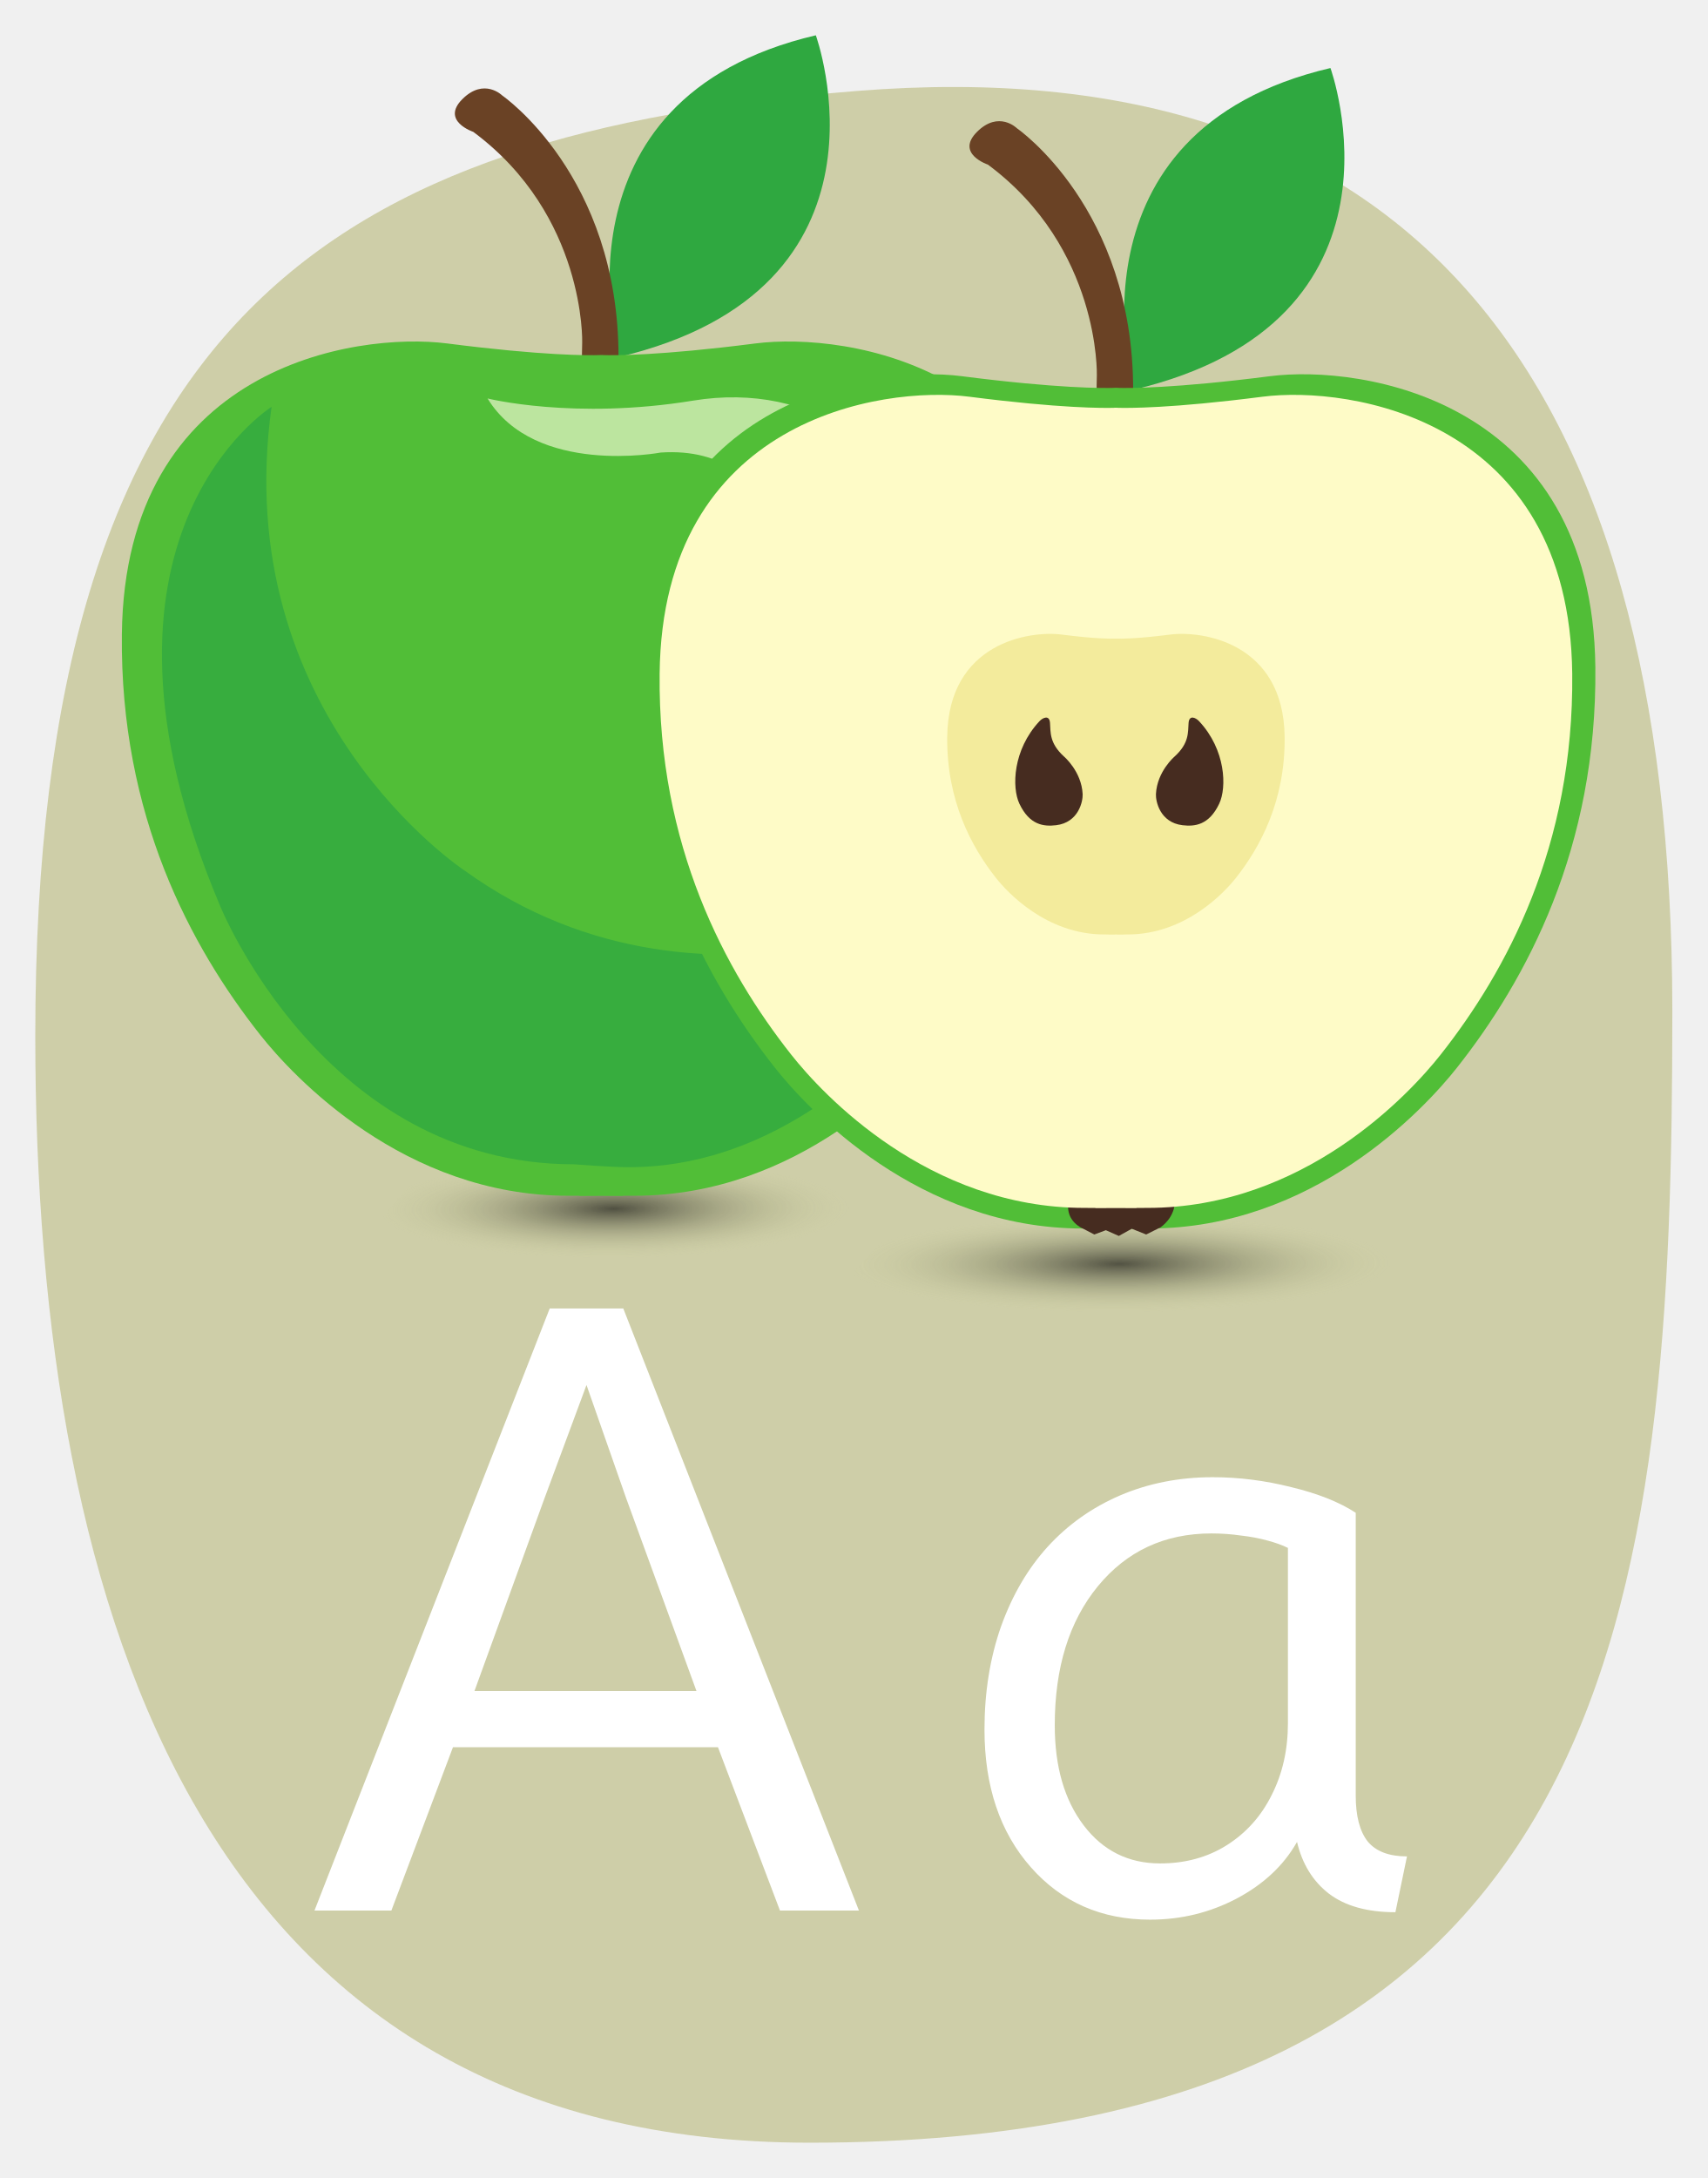
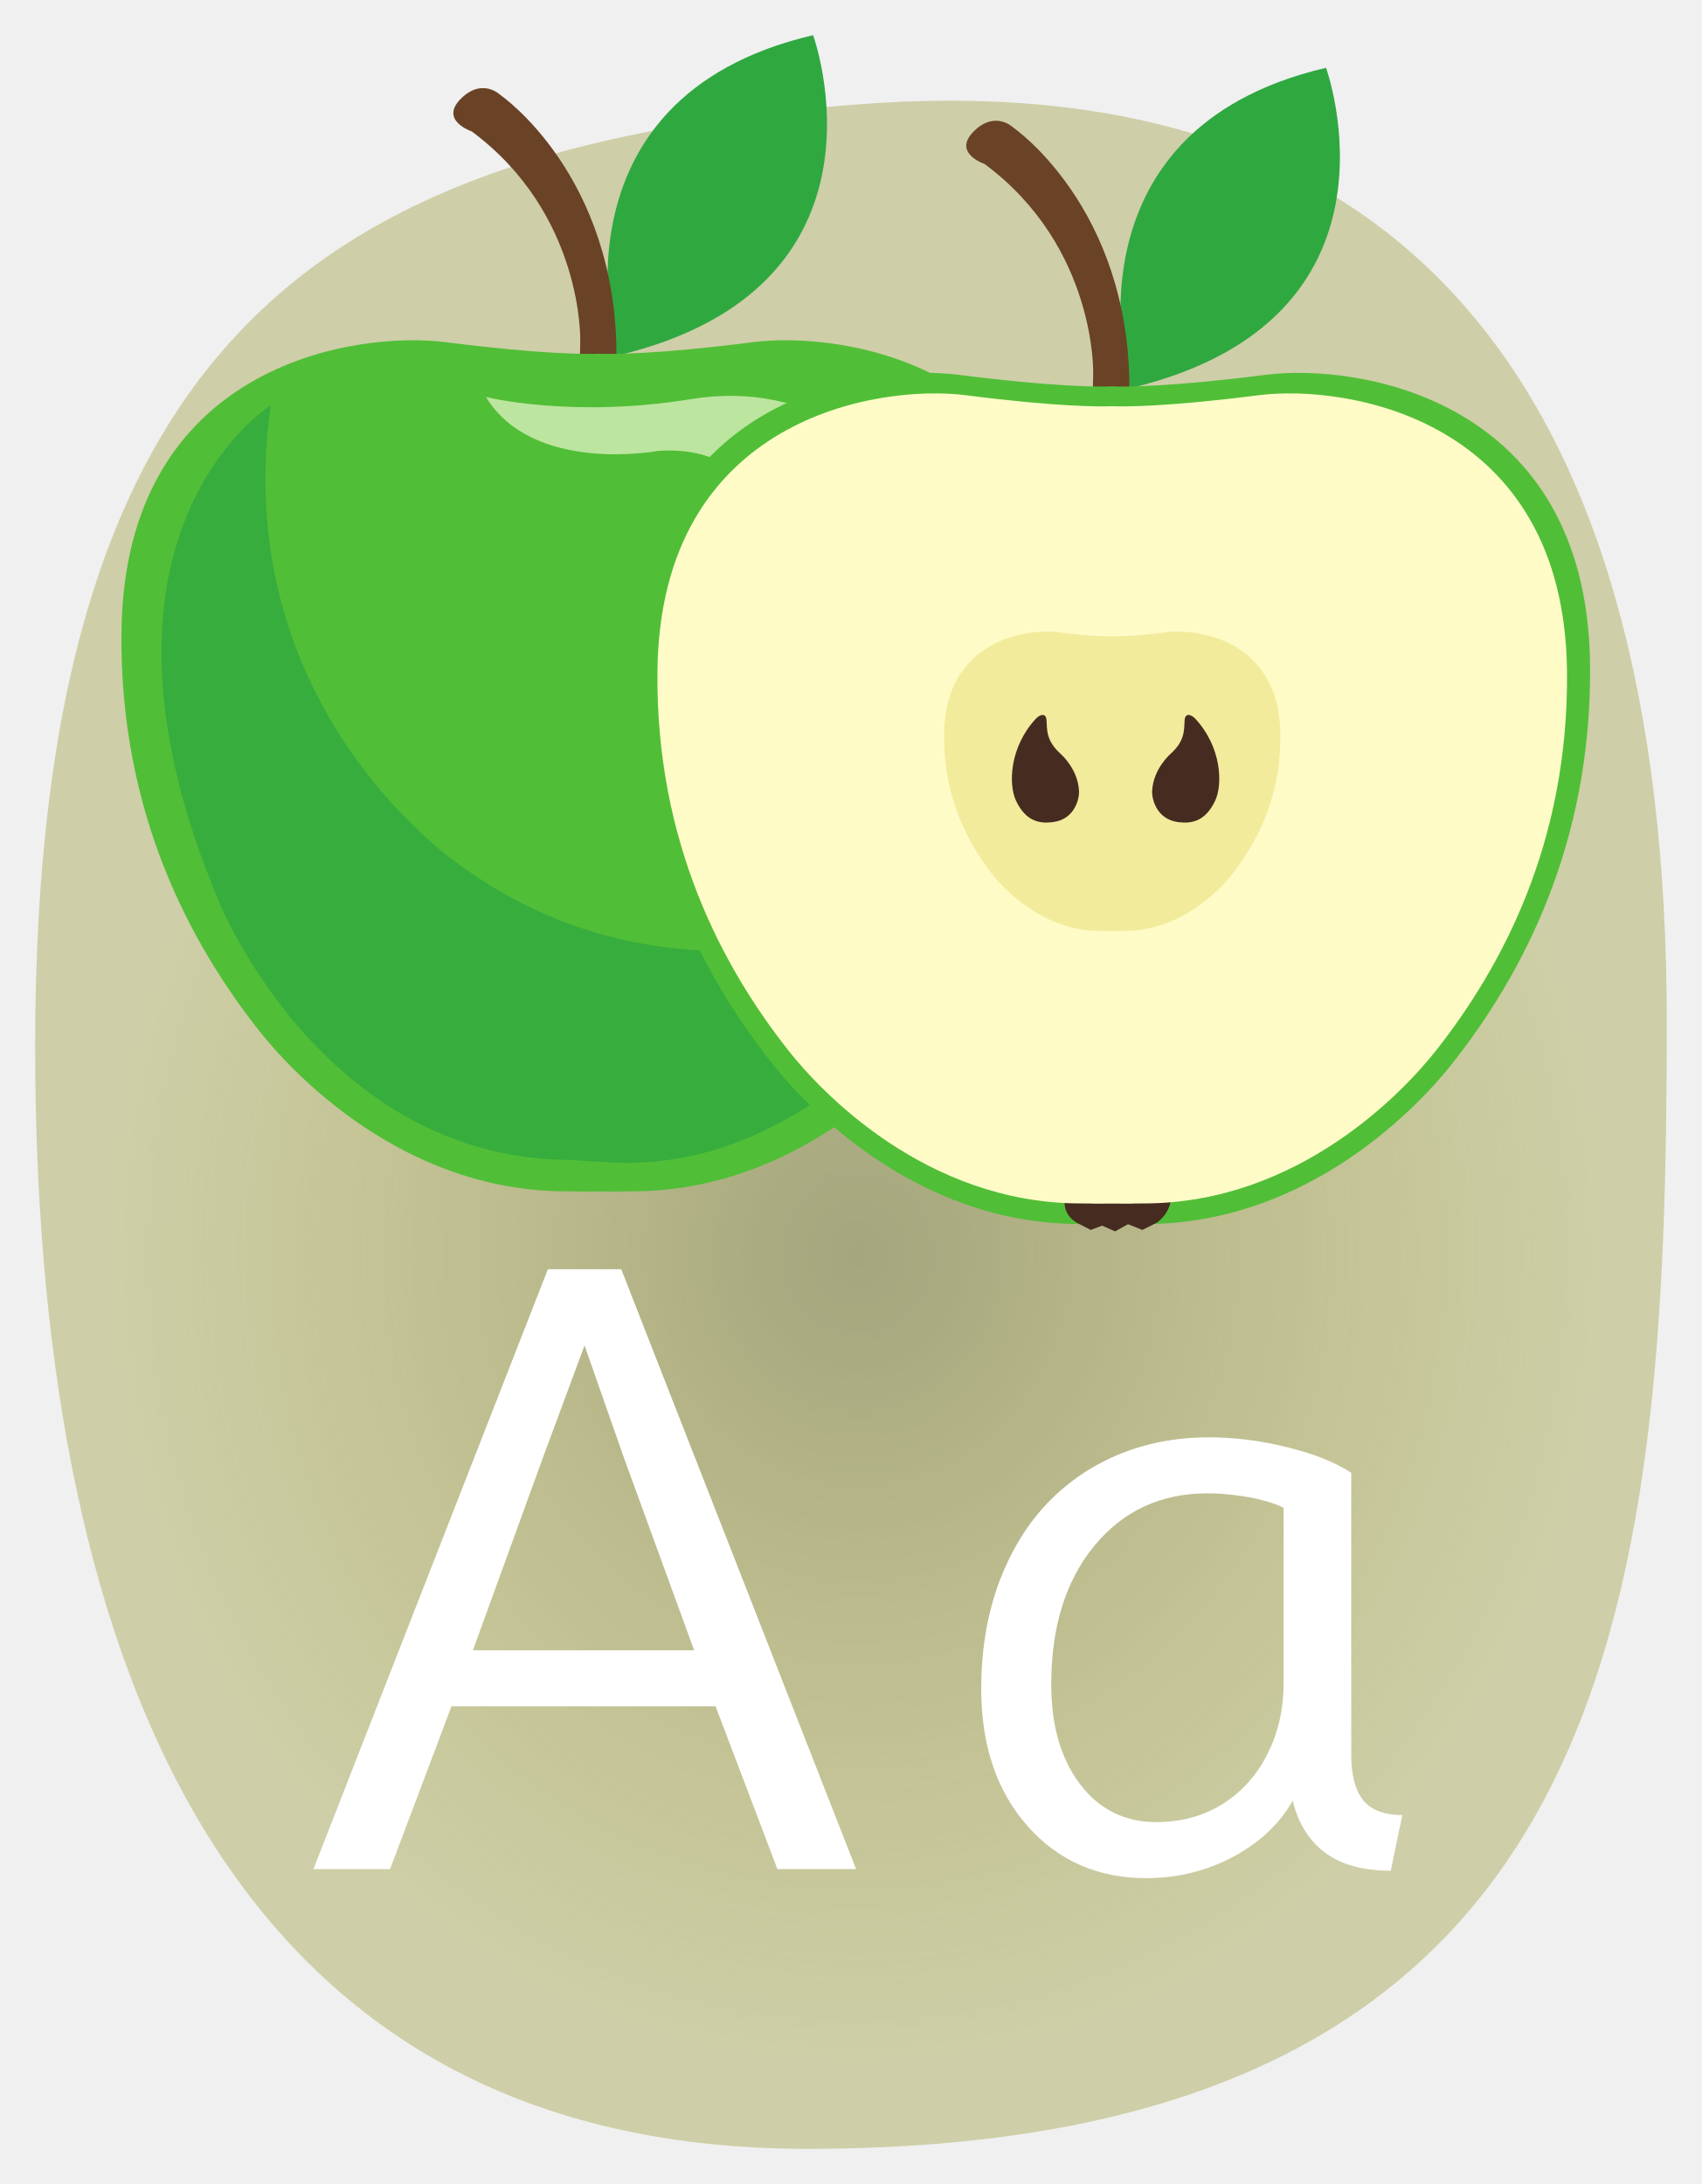
- <svg xmlns="http://www.w3.org/2000/svg" xmlns:xlink="http://www.w3.org/1999/xlink" version="1.1" width="242.027" height="308.621" viewBox="0 0 242.027 308.621" id="svg2985" style="overflow:visible">
+ <svg xmlns="http://www.w3.org/2000/svg" xmlns:xlink="http://www.w3.org/1999/xlink" version="1.1" width="242.027" height="310.621" viewBox="0 0 242.027 310.621" id="svg2985" style="overflow:visible">
  <defs id="defs3078">
+     <linearGradient id="linearGradient4301">
+       <stop style="stop-color:#404040;stop-opacity:1;" offset="0" id="stop4303" />
+       <stop style="stop-color:#808000;stop-opacity:0;" offset="1" id="stop4305" />
+     </linearGradient>
    <linearGradient id="linearGradient4088">
      <stop style="stop-color:#000000;stop-opacity:1;" offset="0" id="stop4090" />
      <stop style="stop-color:#c8cc95;stop-opacity:0;" offset="1" id="stop4092" />
    </linearGradient>
    <linearGradient id="linearGradient3910">
      <stop style="stop-color:#d1f5bc;stop-opacity:1;" offset="0" id="stop3912" />
      <stop style="stop-color:#9ce970;stop-opacity:0;" offset="1" id="stop3915" />
    </linearGradient>
    <linearGradient id="linearGradient3878">
      <stop style="stop-color:#6e8f5b;stop-opacity:1;" offset="0" id="stop3880" />
      <stop style="stop-color:#ebebeb;stop-opacity:0;" offset="1" id="stop3882" />
    </linearGradient>
    <linearGradient id="linearGradient4407">
      <stop style="stop-color:#5a932e;stop-opacity:1;" offset="0" id="stop4409" />
      <stop style="stop-color:#008000;stop-opacity:0;" offset="1" id="stop4411" />
    </linearGradient>
    <linearGradient id="linearGradient3920">
      <stop id="stop3922" style="stop-color:#f76605;stop-opacity:1" offset="0" />
      <stop id="stop3924" style="stop-color:#f76605;stop-opacity:0" offset="1" />
    </linearGradient>
    <linearGradient id="linearGradient3912">
      <stop id="stop3914" style="stop-color:#f76605;stop-opacity:1" offset="0" />
      <stop id="stop3916" style="stop-color:#f76605;stop-opacity:0" offset="1" />
    </linearGradient>
    <linearGradient x1="266.478" y1="211.68" x2="229.985" y2="1" id="linearGradient3926" xlink:href="#linearGradient3920" gradientUnits="userSpaceOnUse" />
    <linearGradient x1="181.082" y1="130.101" x2="215.935" y2="39.45" id="linearGradient3928" xlink:href="#linearGradient3912" gradientUnits="userSpaceOnUse" gradientTransform="matrix(1,0,0,0.8609317,-54.55841,-74.85106)" />
    <radialGradient xlink:href="#linearGradient4088" id="radialGradient4094" cx="78.698" cy="50.058" fx="78.698" fy="50.058" r="99.455" gradientTransform="matrix(1,0,0,0.2369623,0,38.19639)" gradientUnits="userSpaceOnUse" />
    <radialGradient xlink:href="#linearGradient4088-8" id="radialGradient4104-4" cx="78.698" cy="50.058" fx="78.698" fy="50.058" r="99.455" gradientTransform="matrix(1,0,0,0.2369623,0,38.19639)" gradientUnits="userSpaceOnUse" />
    <linearGradient id="linearGradient4088-8">
      <stop style="stop-color:#000000;stop-opacity:1;" offset="0" id="stop4090-2" />
      <stop style="stop-color:#000000;stop-opacity:0;" offset="1" id="stop4092-2" />
    </linearGradient>
    <radialGradient xlink:href="#linearGradient4088-8" id="radialGradient4106-5" gradientUnits="userSpaceOnUse" gradientTransform="matrix(1,0,0,0.2369623,0,38.19639)" cx="78.698" cy="50.058" fx="78.698" fy="50.058" r="99.455" />
    <radialGradient xlink:href="#linearGradient4088" id="radialGradient4162" cx="78.698" cy="50.058" fx="78.698" fy="50.058" r="99.455" gradientTransform="matrix(1,0,0,0.2369623,0,38.19639)" gradientUnits="userSpaceOnUse" spreadMethod="pad" />
    <radialGradient xlink:href="#linearGradient4088" id="radialGradient4164" gradientUnits="userSpaceOnUse" gradientTransform="matrix(0.615615,-0.00320847,1.5412167e-4,0.1356629,37.45477,51.19507)" spreadMethod="pad" cx="100.392" cy="142.538" fx="100.392" fy="142.538" r="99.455" />
    <radialGradient xlink:href="#linearGradient4088-4" id="radialGradient4162-1" cx="78.698" cy="50.058" fx="78.698" fy="50.058" r="99.455" gradientTransform="matrix(1,0,0,0.2369623,0,38.19639)" gradientUnits="userSpaceOnUse" spreadMethod="pad" />
    <linearGradient id="linearGradient4088-4">
      <stop style="stop-color:#000000;stop-opacity:1;" offset="0" id="stop4090-1" />
      <stop style="stop-color:#c8cc95;stop-opacity:0;" offset="1" id="stop4092-8" />
    </linearGradient>
    <radialGradient xlink:href="#linearGradient4088-4" id="radialGradient4164-9" gradientUnits="userSpaceOnUse" gradientTransform="matrix(0.615615,-0.00320847,1.5412167e-4,0.1356629,37.45477,51.19507)" spreadMethod="pad" cx="100.392" cy="142.538" fx="100.392" fy="142.538" r="99.455" />
    <linearGradient id="linearGradient4181">
      <stop style="stop-color:#000000;stop-opacity:1;" offset="0" id="stop4183" />
      <stop style="stop-color:#c8cc95;stop-opacity:0.453;" offset="1" id="stop4185" />
    </linearGradient>
    <radialGradient r="99.455" fy="142.538" fx="100.392" cy="142.538" cx="100.392" spreadMethod="pad" gradientTransform="matrix(0.615615,-0.00320847,1.5412167e-4,0.1356629,37.45477,51.19507)" gradientUnits="userSpaceOnUse" id="radialGradient4189" xlink:href="#linearGradient4088-4" />
+     <radialGradient xlink:href="#linearGradient4301" id="radialGradient4307" cx="121.95" cy="157.956" fx="121.95" fy="157.956" r="107.583" gradientTransform="matrix(1,0,0,1.083338,-2.1186082e-8,7.233022)" gradientUnits="userSpaceOnUse" />
  </defs>
-   <path style="opacity:0.3;fill:#808000;fill-opacity:1;stroke:none" d="m 237.027,143.302 c 0,83.495 -6.918,160.318 -122.253,160.318 -84.993,0 -109.774,-73.343 -109.774,-156.838 0,-101.766 42.004,-127.912 116.467,-133.894 77.367,-6.215 115.56,39.089 115.56,130.414 z" id="path3929" />
-   <g id="g14004" transform="matrix(0.512253,0,0,2.356339,120.4077,109.412)" style="opacity:0.6;fill:url(#radialGradient4162);fill-opacity:1;fill-rule:nonzero">
-     <path transform="matrix(1.228568,0,0,0.2166839,-47.36753,14.35761)" d="m 187.889,116.431 c 0,43.881 -36.243,79.453 -80.952,79.453 -44.709,0 -80.952,-35.572 -80.952,-79.453 0,-43.881 36.243,-79.453 80.952,-79.453 44.709,0 80.952,35.572 80.952,79.453 z" id="path14006" style="fill:url(#radialGradient4164);fill-opacity:1;fill-rule:nonzero;stroke:none" />
-   </g>
-   <g id="g14004-1" transform="matrix(0.4438912,0,0,2.403729,53.87419,100.1979)" style="opacity:0.61;fill:url(#radialGradient4162-1);fill-opacity:1;fill-rule:nonzero;overflow:visible">
-     <path transform="matrix(1.228568,0,0,0.2166839,-47.36753,14.35761)" d="m 187.889,116.431 c 0,43.881 -36.243,79.453 -80.952,79.453 -44.709,0 -80.952,-35.572 -80.952,-79.453 0,-43.881 36.243,-79.453 80.952,-79.453 44.709,0 80.952,35.572 80.952,79.453 z" id="path14006-5" style="fill:url(#radialGradient4189);fill-opacity:1;fill-rule:nonzero;stroke:none" />
-   </g>
-   <g id="layer1" transform="translate(5.235999,-3.905913)">
+   <path style="opacity:0.34;fill:url(#radialGradient4307);fill-opacity:1;stroke:none;overflow:visible" d="m 229.533,166.614 c 0,66.813 -6.415,128.288 -113.369,128.288 -78.816,0 -101.797,-58.69 -101.797,-125.503 0,-81.434 38.952,-102.356 108.003,-107.143 71.745,-4.974 107.163,31.279 107.163,104.358 z" id="path3929-4" />
+   <path style="opacity:0.3;fill:#808000;fill-opacity:1;stroke:none" d="m 237.027,145.302 c 0,83.495 -6.918,160.318 -122.253,160.318 -84.993,0 -109.774,-73.343 -109.774,-156.838 0,-101.766 42.004,-127.912 116.467,-133.894 77.367,-6.215 115.56,39.089 115.56,130.414 z" id="path3929" />
+   <g id="layer1" transform="translate(5.235999,-3.90591)">
    <g id="g13987" transform="matrix(1.958956,0,0,1.958956,-43.5131,-103.2454)">
      <path d="m 64.292,80.526 c 0,0 -5.31,-18.691 14.274,-23.275 0,0 6.666,18.334 -14.274,23.275" style="fill:#2fa840;fill-opacity:1;fill-rule:nonzero;stroke:none" id="path3286" />
      <path d="m 61.663,79.476 c 0,0 0.264,-9.196 -7.883,-15.24 0,0 -2.364,-0.789 -0.789,-2.366 1.577,-1.576 2.891,-0.261 2.891,-0.261 0,0 8.409,5.78 8.409,18.918 0,13.137 -2.89,7.883 -2.629,-1.05" style="fill:#6a4225;fill-opacity:1;fill-rule:nonzero;stroke:none" id="path3288" />
      <path d="m 74.187,79.542 c -6.945,0.891 -10.229,0.868 -11.038,0.841 l 0,-0.007 -0.106,0.005 -0.106,-0.005 0,0.007 c -0.807,0.026 -4.091,0.05 -11.037,-0.841 -6.643,-0.851 -23.335,1.667 -23.543,21.043 -0.141,13.11 4.997,22.614 10,28.957 2.391,3.031 10.418,11.65 22.29,11.65 0.111,0 0.43,0 0.833,0.002 l 0,0.015 c 0.179,0 0.835,-0.002 1.564,-0.008 0.729,0.005 1.386,0.008 1.564,0.008 l 0,-0.015 c 0.404,-0.002 0.723,-0.002 0.833,-0.002 11.873,0 19.9,-8.619 22.29,-11.65 5.003,-6.344 10.143,-15.848 10,-28.957 -0.207,-19.375 -16.899,-21.894 -23.543,-21.043" style="fill:#51be37;fill-opacity:1;fill-rule:nonzero;stroke:none" id="path3290" />
      <path d="m 54.816,83.521 c 0,0 6.261,1.565 14.867,0.156 8.609,-1.409 15.92,3.481 17.058,12.364 0.784,6.104 -3.129,7.669 -5.006,7.669 0,0 -4.695,0.156 -5.008,-6.416 0,0 -0.158,-10.486 -9.39,-9.861 0,0 -9.078,1.721 -12.521,-3.911" style="fill:#bce59f;fill-opacity:1;fill-rule:nonzero;stroke:none" id="path3292" />
      <path d="m 39.19,84.126 c 0,0 -15,9.375 -3.75,36.041 0,0 7.5,18.75 25.625,18.75 0,0 2.638,0.209 3.96,0.209 3.281,0 8.321,-0.704 14.238,-4.834 1.972,-1.376 9.304,-7.457 12.637,-15.375 0,0 -20.834,11.668 -38.75,-1.25 0,0 -17.084,-11.25 -13.96,-33.541" style="fill:#37ad3e;fill-opacity:1;fill-rule:nonzero;stroke:none" id="path3294" />
    </g>
    <g id="g13994" transform="matrix(1.958956,0,0,1.958956,-146.4107,-91.45499)">
      <path d="m 154.052,76.876 c 0,0 -5.309,-18.691 14.275,-23.275 0,0 6.666,18.334 -14.275,23.275" style="fill:#2fa840;fill-opacity:1;fill-rule:nonzero;stroke:none" id="path4344" />
      <path d="m 151.425,75.826 c 0,0 0.263,-9.196 -7.883,-15.24 0,0 -2.365,-0.789 -0.789,-2.366 1.577,-1.576 2.891,-0.261 2.891,-0.261 0,0 8.408,5.78 8.408,18.918 0,13.137 -2.889,7.883 -2.627,-1.05" style="fill:#6a4225;fill-opacity:1;fill-rule:nonzero;stroke:none" id="path4346" />
      <path d="m 163.948,75.892 c -6.946,0.891 -10.23,0.868 -11.037,0.843 l 0,-0.009 -0.106,0.005 -0.106,-0.005 0,0.009 c -0.807,0.025 -4.091,0.049 -11.037,-0.843 -6.643,-0.851 -23.335,1.667 -23.543,21.043 -0.141,13.11 4.997,22.615 10,28.958 2.39,3.033 10.418,11.65 22.29,11.65 0.111,0 0.43,0 0.833,0.002 l 0,0.015 c 0.179,0 0.835,-0.002 1.564,-0.007 0.729,0.005 1.385,0.007 1.564,0.007 l 0,-0.015 c 0.403,-0.002 0.721,-0.002 0.833,-0.002 11.873,0 19.9,-8.617 22.29,-11.65 5.003,-6.343 10.141,-15.848 10,-28.958 -0.207,-19.375 -16.899,-21.894 -23.543,-21.043" style="fill:#51be37;fill-opacity:1;fill-rule:nonzero;stroke:none" id="path4348" />
      <path d="m 157.077,135.477 c 0,0 0.104,1.145 -1.041,1.979 l -1.042,0.521 -1.041,-0.417 -0.938,0.521 -0.938,-0.416 -0.834,0.312 -0.835,-0.435 c 0,0 -1.249,-0.504 -1.04,-1.857 0.209,-1.354 7.709,-0.207 7.709,-0.207" style="fill:#462c20;fill-opacity:1;fill-rule:nonzero;stroke:none" id="path4350" />
      <path d="m 163.411,77.376 c -6.611,0.849 -9.736,0.825 -10.505,0.801 l 0,-0.008 -0.101,0.005 -0.101,-0.005 0,0.008 c -0.769,0.024 -3.894,0.048 -10.505,-0.801 -6.321,-0.81 -22.209,1.587 -22.407,20.027 -0.135,12.478 4.756,21.523 9.519,27.561 2.275,2.885 9.915,11.088 21.215,11.088 0.106,0 0.409,10e-4 0.792,0.004 l 0,0.013 c 0.169,0 0.795,-0.004 1.488,-0.006 0.693,0.002 1.319,0.006 1.488,0.006 l 0,-0.013 c 0.384,-0.002 0.686,-0.004 0.792,-0.004 11.3,0 18.94,-8.203 21.215,-11.088 4.763,-6.039 9.654,-15.084 9.519,-27.561 -0.199,-18.44 -16.086,-20.837 -22.408,-20.027" style="fill:#fefbc7;fill-opacity:1;fill-rule:nonzero;stroke:none" id="path4352" />
      <path d="m 156.727,94.581 c -2.445,0.312 -3.601,0.305 -3.885,0.295 l 0,-0.002 -0.037,0.002 -0.037,-0.002 0,0.002 c -0.284,0.01 -1.44,0.018 -3.885,-0.295 -2.336,-0.3 -8.21,0.586 -8.284,7.404 -0.049,4.612 1.759,7.957 3.52,10.19 0.841,1.066 3.665,4.098 7.843,4.098 0.039,0 0.151,0.001 0.294,0.002 l 0,0.005 c 0.062,0 0.294,-0.001 0.55,-0.002 0.256,10e-4 0.487,0.002 0.55,0.002 l 0,-0.005 c 0.142,-0.001 0.255,-0.002 0.294,-0.002 4.178,0 7.001,-3.031 7.843,-4.098 1.761,-2.232 3.569,-5.577 3.52,-10.19 -0.074,-6.818 -5.947,-7.704 -8.284,-7.404" style="fill:#f3eb9c;fill-opacity:1;fill-rule:nonzero;stroke:none" id="path4354" />
      <path d="m 158.063,100.959 c -0.052,0.676 0.06,1.468 -1.011,2.442 0,0 -1.268,1.071 -1.351,2.716 -0.025,0.504 0.279,2.059 1.924,2.254 0.882,0.104 1.917,10e-4 2.654,-1.558 0.557,-1.177 0.475,-3.9 -1.454,-5.964 -0.25,-0.269 -0.716,-0.468 -0.761,0.109" style="fill:#462c20;fill-opacity:1;fill-rule:nonzero;stroke:none" id="path4356" />
      <path d="m 148.036,100.959 c 0.051,0.675 -0.059,1.468 1.012,2.442 0,0 1.268,1.071 1.35,2.716 0.025,0.502 -0.278,2.059 -1.925,2.254 -0.882,0.104 -1.916,0 -2.652,-1.558 -0.556,-1.179 -0.476,-3.901 1.452,-5.964 0.251,-0.27 0.718,-0.468 0.762,0.109" style="fill:#462c20;fill-opacity:1;fill-rule:nonzero;stroke:none" id="path4358" />
    </g>
  </g>
-   <g style="font-size:40px;font-style:normal;font-weight:normal;line-height:125%;letter-spacing:0px;word-spacing:0px;fill:#ffffff;fill-opacity:1;stroke:none;font-family:Sans" id="text3316" transform="translate(-9.418658,-12.59348)">
+   <g style="font-size:40px;font-style:normal;font-weight:normal;line-height:125%;letter-spacing:0px;word-spacing:0px;fill:#ffffff;fill-opacity:1;stroke:none;font-family:Sans" id="text3316" transform="translate(-9.418658,-17.4887)">
    <path d="m 53.992,283.318 10.898,0 8.73,-23.145 37.559,0 8.789,23.145 11.191,0 -33.398,-85.313 -10.43,0 -33.34,85.313 m 22.676,-31.113 9.902,-27.246 5.977,-16.113 5.625,16.055 9.961,27.305 -31.465,0" style="font-size:120px;font-variant:normal;font-stretch:normal;letter-spacing:10px;fill:#ffffff;font-family:Topmarks;-inkscape-font-specification:Topmarks" id="path4219" />
    <path d="m 172.449,284.607 c 4.375,0 8.457,-0.996 12.246,-2.988 3.828,-2.031 6.68,-4.707 8.555,-8.027 0.742,3.125 2.246,5.566 4.512,7.324 2.305,1.758 5.449,2.637 9.434,2.637 l 1.641,-7.91 c -2.539,10e-6 -4.395,-0.703 -5.566,-2.109 -1.133,-1.445 -1.699,-3.613 -1.699,-6.504 l 0,-40.078 c -2.344,-1.523 -5.391,-2.734 -9.141,-3.633 -3.711,-0.937 -7.422,-1.406 -11.133,-1.406 -4.727,6e-5 -9.102,0.859 -13.125,2.578 -3.984,1.719 -7.402,4.141 -10.254,7.266 -2.813,3.086 -5.02,6.856 -6.621,11.309 -1.563,4.453 -2.344,9.316 -2.344,14.59 -1e-5,8.047 2.187,14.551 6.562,19.512 4.375,4.961 10.02,7.441 16.934,7.441 m 1.406,-7.969 c -4.492,1e-5 -8.105,-1.797 -10.84,-5.391 -2.734,-3.594 -4.102,-8.32 -4.102,-14.18 -2e-5,-8.164 2.031,-14.727 6.094,-19.688 4.102,-5 9.473,-7.5 16.113,-7.5 1.406,5e-5 2.793,0.098 4.16,0.293 1.367,0.156 2.617,0.391 3.75,0.703 1.172,0.313 2.148,0.664 2.93,1.055 l 0,24.844 c -5e-5,3.75 -0.762,7.129 -2.285,10.137 -1.484,3.008 -3.613,5.391 -6.387,7.148 -2.734,1.719 -5.879,2.578 -9.434,2.578" style="font-size:120px;font-variant:normal;font-stretch:normal;letter-spacing:10px;fill:#ffffff;font-family:Topmarks;-inkscape-font-specification:Topmarks" id="path4221" />
  </g>
</svg>
